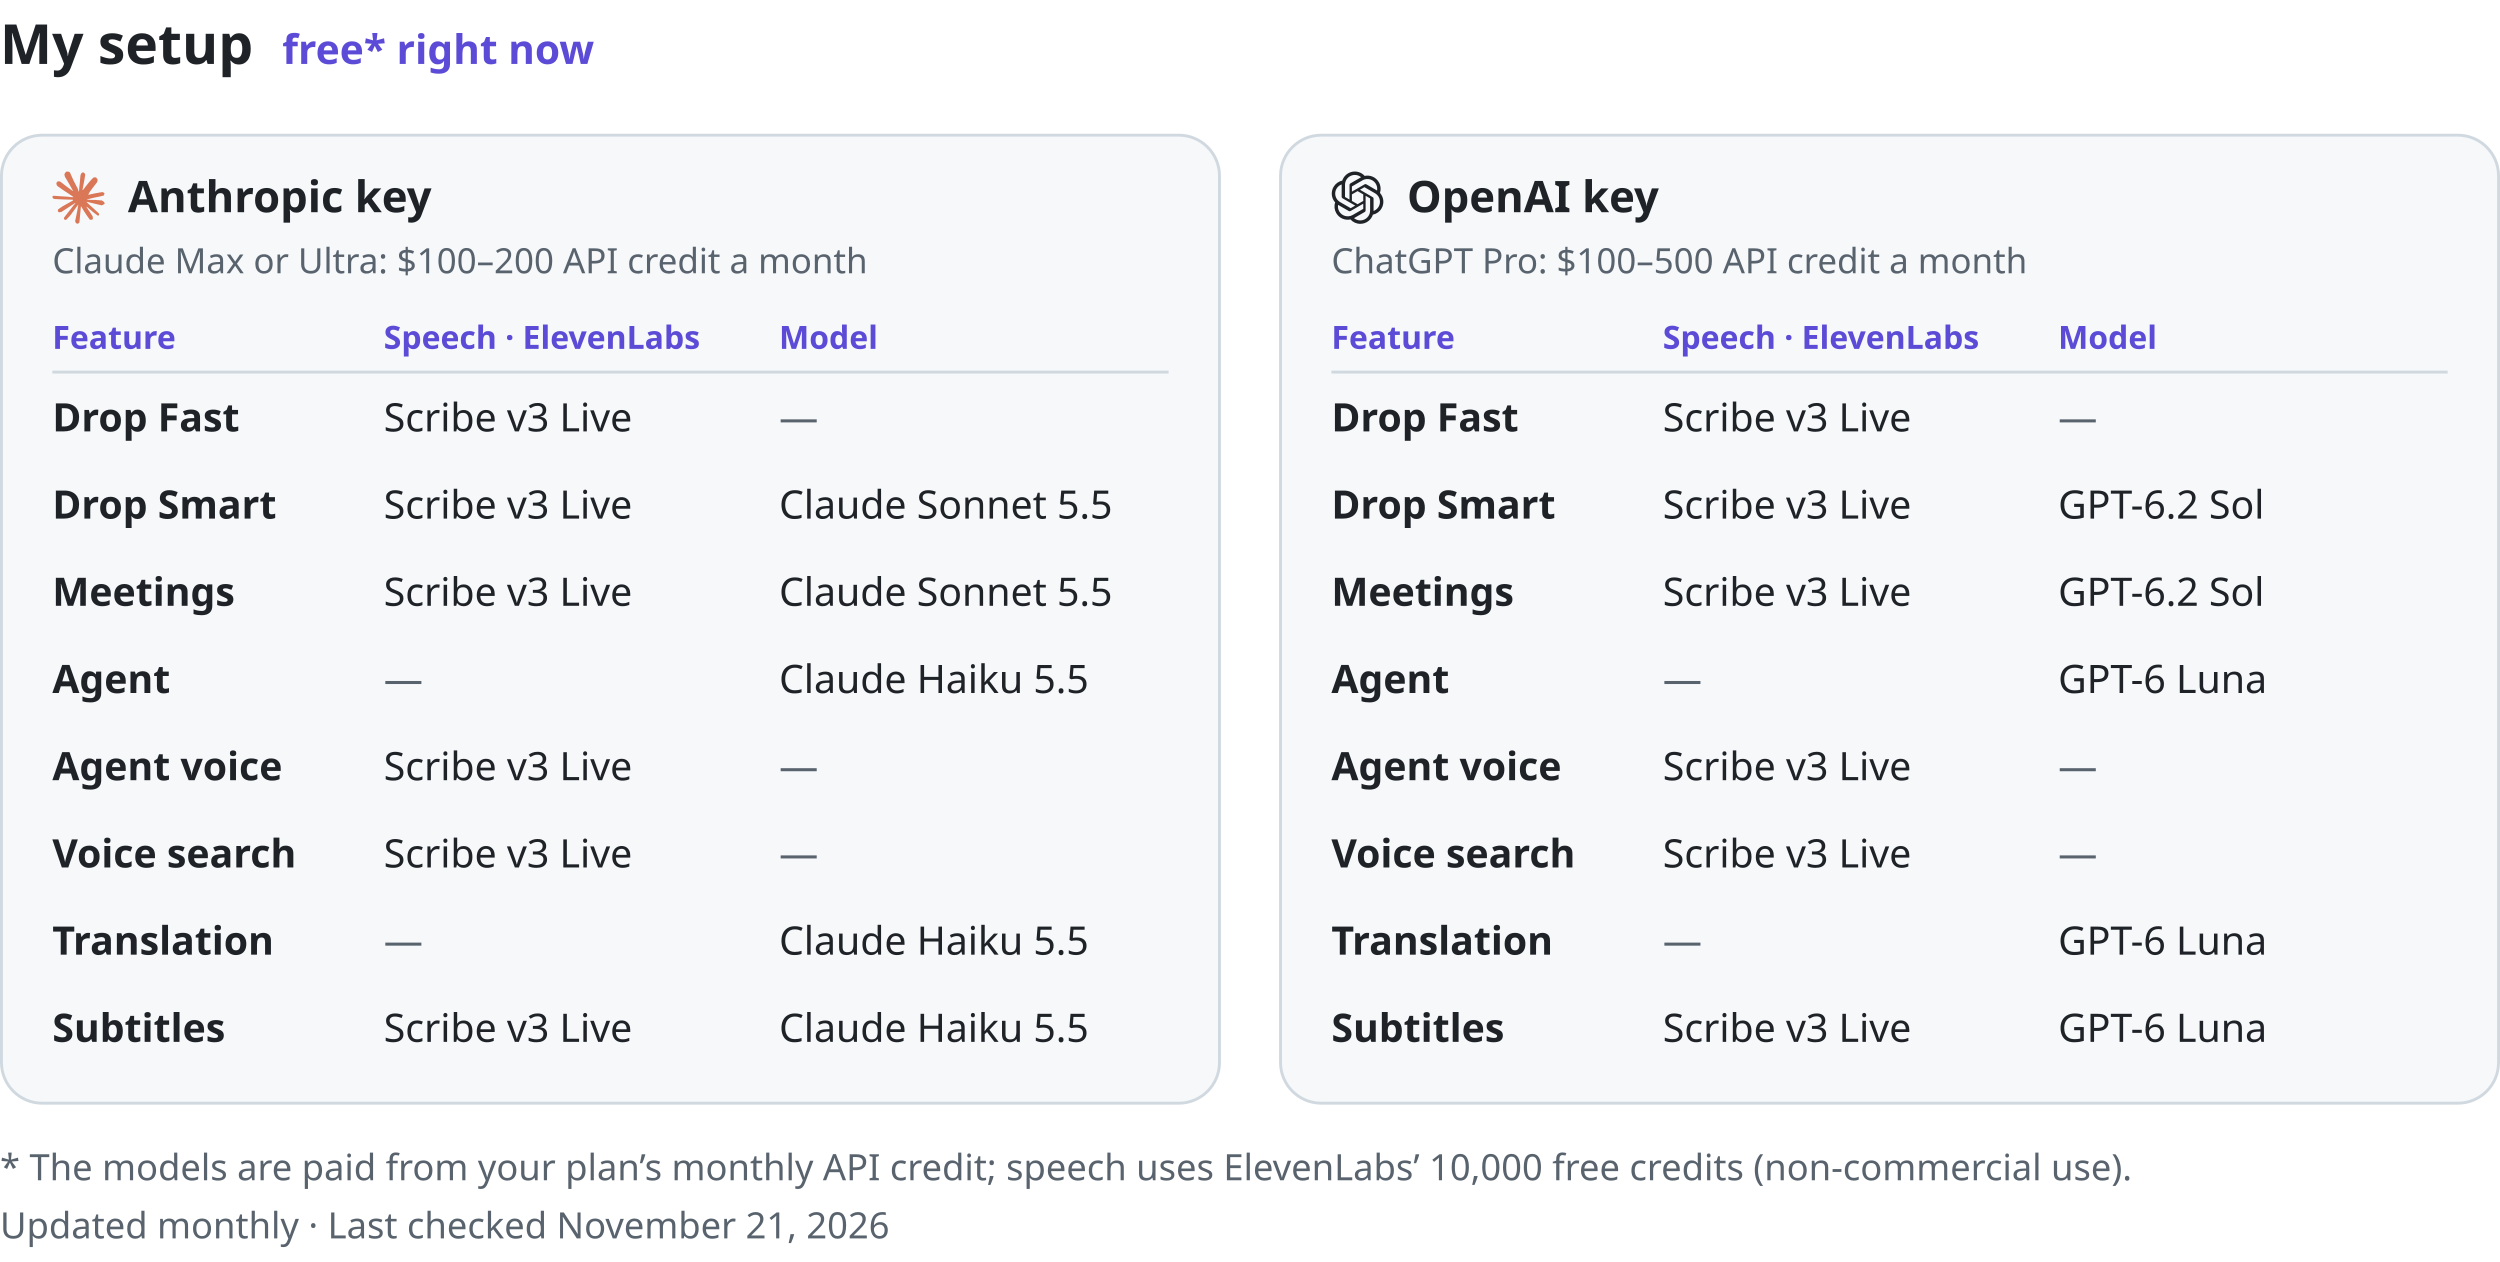
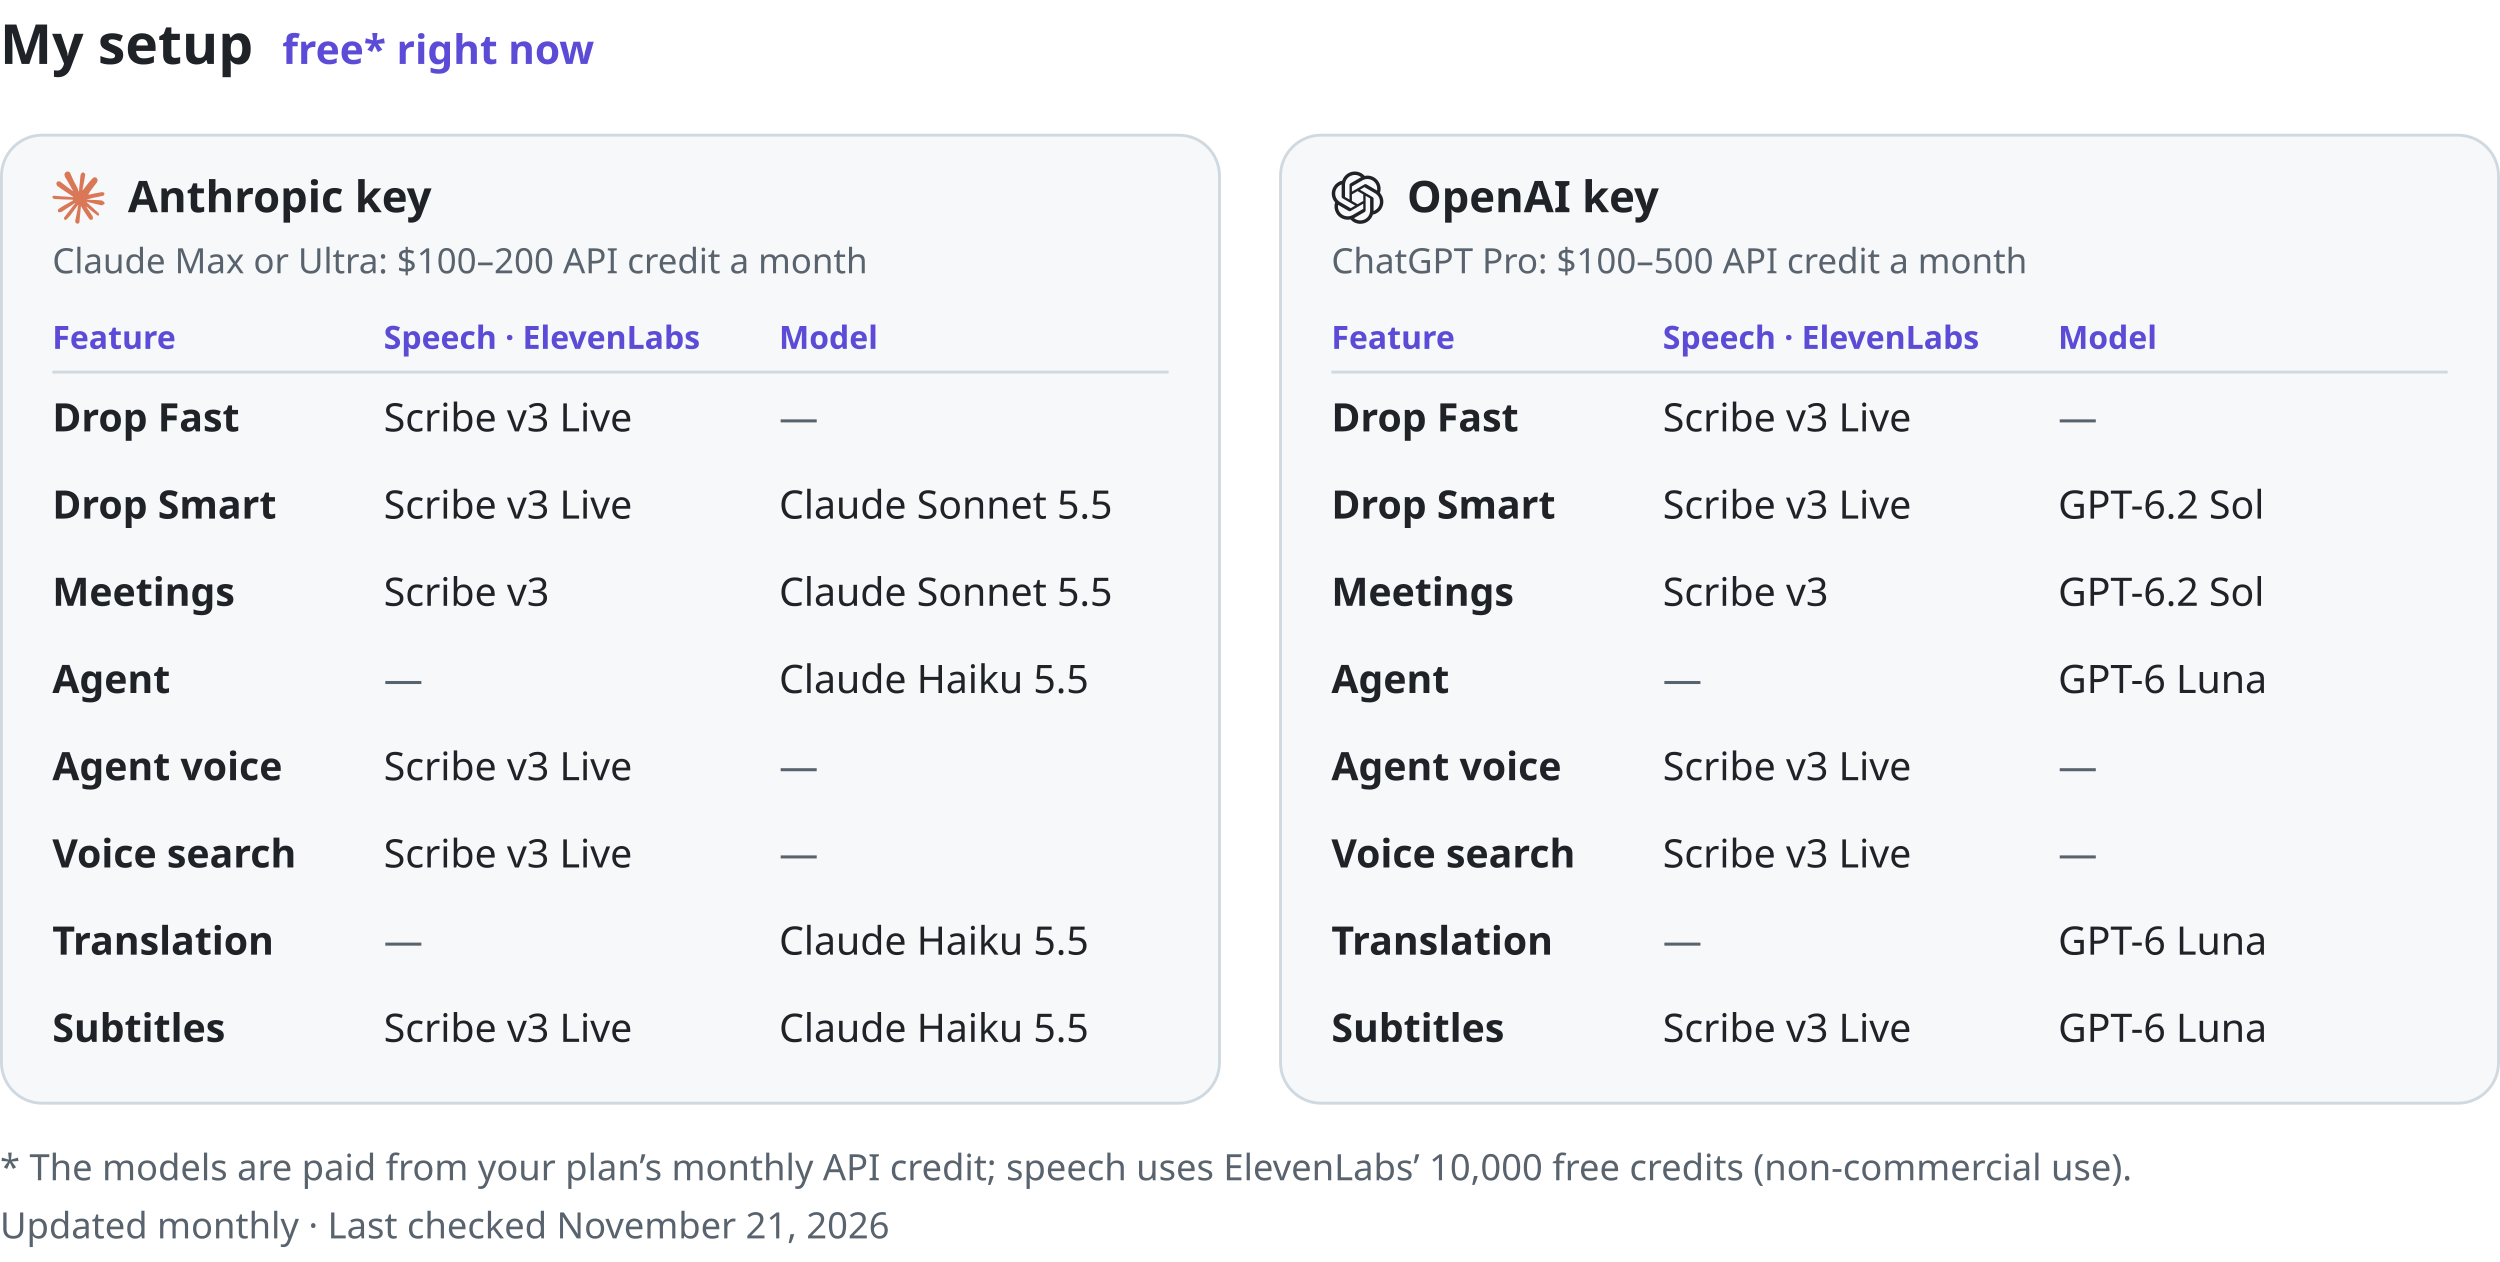
<svg xmlns="http://www.w3.org/2000/svg" width="860" height="434" viewBox="0 0 860 434">
  <text x="0" y="22" font-family="-apple-system, BlinkMacSystemFont, 'Segoe UI', 'Noto Sans', Helvetica, Arial, sans-serif" font-size="19" font-weight="700" fill="#1f2328">My setup<tspan dx="10" font-size="14" font-weight="600" fill="#5b4bd6">free* right now</tspan>
  </text>
  <rect x="0.5" y="46.5" width="419.0" height="333" rx="14" fill="#f6f8fa" stroke="#d1d9e0" />
  <svg x="18.0" y="59" width="18" height="18" fill="#d97757" role="img" viewBox="0 0 24 24">
    <path d="m4.714 15.956 4.717-2.647.079-.231-.079-.128h-.231l-.789-.049-2.696-.073-2.337-.097-2.265-.121-.571-.121-.534-.704.055-.352.48-.322.686.061 1.518.103 2.277.158 1.651.097 2.447.255h.389l.055-.158-.134-.097-.103-.097L6.973 9.836l-2.55-1.688-1.336-.971-.723-.492-.364-.461-.158-1.008.656-.723.88.061.225.061.892.686 1.906 1.475 2.489 1.834.364.303.146-.103.018-.073-.164-.273-1.354-2.447-1.445-2.489-.643-1.032-.17-.619c-.061-.255-.103-.467-.103-.729L6.287.134 6.7 0l.996.134.419.364.619 1.415 1.002 2.228 1.554 3.03.455.898.243.832.091.255h.158v-.146l.128-1.706.237-2.095.231-2.696.079-.759.376-.911.747-.492.583.279.48.686-.067.443-.285 1.852-.559 2.902-.364 1.943h.212l.243-.243.984-1.305 1.651-2.064.729-.82.85-.905.546-.431h1.032l.759 1.129-.34 1.166-1.062 1.348-.88 1.141-1.263 1.7-.789 1.36.073.109.188-.018 2.853-.607 1.542-.279 1.84-.316.832.389.091.395-.328.807-1.967.486-2.307.461-3.436.814-.043.03.049.061 1.548.146.662.036h1.621l3.018.225.789.522.474.638-.079.486-1.214.619-1.639-.389-3.825-.911-1.311-.328h-.182v.109l1.093 1.069 2.003 1.809 2.507 2.331.128.577-.322.455-.34-.049-2.204-1.657-.85-.747-1.925-1.621h-.128v.17l.443.65 2.344 3.521.121 1.081-.17.352-.607.212-.668-.121-1.372-1.925L14.38 17.959l-1.141-1.943-.14.079-.674 7.255-.316.37-.729.279-.607-.461-.322-.747.322-1.475.389-1.925.316-1.53.285-1.9.17-.631-.012-.043-.14.018-1.433 1.967-2.18 2.945-1.724 1.846-.413.164-.716-.37.067-.662.401-.589 2.386-3.036 1.439-1.882.929-1.087-.006-.158h-.055l-6.338 4.116-1.129.146-.486-.455.061-.747.231-.243 1.906-1.311Z" />
  </svg>
  <text x="44.0" y="73" font-family="-apple-system, BlinkMacSystemFont, 'Segoe UI', 'Noto Sans', Helvetica, Arial, sans-serif" font-size="15" font-weight="600" fill="#1f2328">Anthropic key</text>
  <text x="18.0" y="94" font-family="-apple-system, BlinkMacSystemFont, 'Segoe UI', 'Noto Sans', Helvetica, Arial, sans-serif" font-size="12.0" fill="#59636e">Claude Max or Ultra: $100–200 API credit a month</text>
  <text x="18.0" y="120" font-family="-apple-system, BlinkMacSystemFont, 'Segoe UI', 'Noto Sans', Helvetica, Arial, sans-serif" font-size="11.0" font-weight="600" fill="#5b4bd6">Feature</text>
  <text x="132.0" y="120" font-family="-apple-system, BlinkMacSystemFont, 'Segoe UI', 'Noto Sans', Helvetica, Arial, sans-serif" font-size="11.0" font-weight="600" fill="#5b4bd6">Speech · ElevenLabs</text>
  <text x="268.0" y="120" font-family="-apple-system, BlinkMacSystemFont, 'Segoe UI', 'Noto Sans', Helvetica, Arial, sans-serif" font-size="11.0" font-weight="600" fill="#5b4bd6">Model</text>
  <line x1="18.0" y1="128" x2="402.0" y2="128" stroke="#d1d9e0" />
  <text x="18.0" y="148.4" font-family="-apple-system, BlinkMacSystemFont, 'Segoe UI', 'Noto Sans', Helvetica, Arial, sans-serif" font-size="13.5" font-weight="600" fill="#1f2328">Drop Fast</text>
  <text x="132.0" y="148.4" font-family="-apple-system, BlinkMacSystemFont, 'Segoe UI', 'Noto Sans', Helvetica, Arial, sans-serif" font-size="13.5" font-weight="400" fill="#1f2328">Scribe v3 Live</text>
  <text x="268.0" y="148.4" font-family="-apple-system, BlinkMacSystemFont, 'Segoe UI', 'Noto Sans', Helvetica, Arial, sans-serif" font-size="13.5" font-weight="400" fill="#59636e">—</text>
  <text x="18.0" y="178.4" font-family="-apple-system, BlinkMacSystemFont, 'Segoe UI', 'Noto Sans', Helvetica, Arial, sans-serif" font-size="13.5" font-weight="600" fill="#1f2328">Drop Smart</text>
  <text x="132.0" y="178.4" font-family="-apple-system, BlinkMacSystemFont, 'Segoe UI', 'Noto Sans', Helvetica, Arial, sans-serif" font-size="13.5" font-weight="400" fill="#1f2328">Scribe v3 Live</text>
  <text x="268.0" y="178.4" font-family="-apple-system, BlinkMacSystemFont, 'Segoe UI', 'Noto Sans', Helvetica, Arial, sans-serif" font-size="13.5" font-weight="400" fill="#1f2328">Claude Sonnet 5.5</text>
  <text x="18.0" y="208.4" font-family="-apple-system, BlinkMacSystemFont, 'Segoe UI', 'Noto Sans', Helvetica, Arial, sans-serif" font-size="13.5" font-weight="600" fill="#1f2328">Meetings</text>
-   <text x="132.0" y="208.4" font-family="-apple-system, BlinkMacSystemFont, 'Segoe UI', 'Noto Sans', Helvetica, Arial, sans-serif" font-size="13.5" font-weight="400" fill="#1f2328">Scribe v3 Live</text>
+   <text x="132.0" y="208.4" font-family="-apple-system, BlinkMacSystemFont, 'Segoe UI', 'Noto Sans', Helvetica, Arial, sans-serif" font-size="13.5" font-weight="400" fill="#1f2328">Scribe v3</text>
  <text x="268.0" y="208.4" font-family="-apple-system, BlinkMacSystemFont, 'Segoe UI', 'Noto Sans', Helvetica, Arial, sans-serif" font-size="13.5" font-weight="400" fill="#1f2328">Claude Sonnet 5.5</text>
  <text x="18.0" y="238.4" font-family="-apple-system, BlinkMacSystemFont, 'Segoe UI', 'Noto Sans', Helvetica, Arial, sans-serif" font-size="13.5" font-weight="600" fill="#1f2328">Agent</text>
  <text x="132.0" y="238.4" font-family="-apple-system, BlinkMacSystemFont, 'Segoe UI', 'Noto Sans', Helvetica, Arial, sans-serif" font-size="13.5" font-weight="400" fill="#59636e">—</text>
  <text x="268.0" y="238.4" font-family="-apple-system, BlinkMacSystemFont, 'Segoe UI', 'Noto Sans', Helvetica, Arial, sans-serif" font-size="13.5" font-weight="400" fill="#1f2328">Claude Haiku 5.5</text>
  <text x="18.0" y="268.4" font-family="-apple-system, BlinkMacSystemFont, 'Segoe UI', 'Noto Sans', Helvetica, Arial, sans-serif" font-size="13.5" font-weight="600" fill="#1f2328">Agent voice</text>
  <text x="132.0" y="268.4" font-family="-apple-system, BlinkMacSystemFont, 'Segoe UI', 'Noto Sans', Helvetica, Arial, sans-serif" font-size="13.5" font-weight="400" fill="#1f2328">Scribe v3 Live</text>
  <text x="268.0" y="268.4" font-family="-apple-system, BlinkMacSystemFont, 'Segoe UI', 'Noto Sans', Helvetica, Arial, sans-serif" font-size="13.5" font-weight="400" fill="#59636e">—</text>
  <text x="18.0" y="298.4" font-family="-apple-system, BlinkMacSystemFont, 'Segoe UI', 'Noto Sans', Helvetica, Arial, sans-serif" font-size="13.5" font-weight="600" fill="#1f2328">Voice search</text>
  <text x="132.0" y="298.4" font-family="-apple-system, BlinkMacSystemFont, 'Segoe UI', 'Noto Sans', Helvetica, Arial, sans-serif" font-size="13.5" font-weight="400" fill="#1f2328">Scribe v3 Live</text>
  <text x="268.0" y="298.4" font-family="-apple-system, BlinkMacSystemFont, 'Segoe UI', 'Noto Sans', Helvetica, Arial, sans-serif" font-size="13.5" font-weight="400" fill="#59636e">—</text>
  <text x="18.0" y="328.4" font-family="-apple-system, BlinkMacSystemFont, 'Segoe UI', 'Noto Sans', Helvetica, Arial, sans-serif" font-size="13.5" font-weight="600" fill="#1f2328">Translation</text>
  <text x="132.0" y="328.4" font-family="-apple-system, BlinkMacSystemFont, 'Segoe UI', 'Noto Sans', Helvetica, Arial, sans-serif" font-size="13.5" font-weight="400" fill="#59636e">—</text>
  <text x="268.0" y="328.4" font-family="-apple-system, BlinkMacSystemFont, 'Segoe UI', 'Noto Sans', Helvetica, Arial, sans-serif" font-size="13.5" font-weight="400" fill="#1f2328">Claude Haiku 5.5</text>
  <text x="18.0" y="358.4" font-family="-apple-system, BlinkMacSystemFont, 'Segoe UI', 'Noto Sans', Helvetica, Arial, sans-serif" font-size="13.5" font-weight="600" fill="#1f2328">Subtitles</text>
  <text x="132.0" y="358.4" font-family="-apple-system, BlinkMacSystemFont, 'Segoe UI', 'Noto Sans', Helvetica, Arial, sans-serif" font-size="13.5" font-weight="400" fill="#1f2328">Scribe v3 Live</text>
  <text x="268.0" y="358.4" font-family="-apple-system, BlinkMacSystemFont, 'Segoe UI', 'Noto Sans', Helvetica, Arial, sans-serif" font-size="13.5" font-weight="400" fill="#1f2328">Claude Haiku 5.5</text>
  <rect x="440.5" y="46.5" width="419.0" height="333" rx="14" fill="#f6f8fa" stroke="#d1d9e0" />
  <svg x="458.0" y="59" width="18" height="18" fill="#1f2328" role="img" viewBox="0 0 24 24">
    <path d="M22.282 9.821a5.985 5.985 0 0 0-.516-4.911 6.046 6.046 0 0 0-6.51-2.9A6.065 6.065 0 0 0 4.981 4.182a5.985 5.985 0 0 0-3.998 2.9 6.046 6.046 0 0 0 .743 7.097 5.98 5.98 0 0 0 .511 4.911 6.051 6.051 0 0 0 6.515 2.9A5.985 5.985 0 0 0 13.26 24a6.056 6.056 0 0 0 5.772-4.206 5.989 5.989 0 0 0 3.998-2.9 6.056 6.056 0 0 0-.748-7.073zm-9.022 12.608a4.476 4.476 0 0 1-2.876-1.041l.142-.08 4.778-2.758a.795.795 0 0 0 .393-.681v-6.737l2.02 1.169a.071.071 0 0 1 .038.052v5.583a4.504 4.504 0 0 1-4.495 4.494zm-9.661-4.125a4.471 4.471 0 0 1-.535-3.014l.142.085 4.783 2.758a.771.771 0 0 0 .781 0l5.843-3.369v2.332a.08.08 0 0 1-.033.061L9.74 19.95a4.499 4.499 0 0 1-6.141-1.646zM2.341 7.896a4.485 4.485 0 0 1 2.365-1.973V11.6a.766.766 0 0 0 .388.676l5.814 3.354-2.02 1.169a.076.076 0 0 1-.071 0l-4.83-2.787A4.504 4.504 0 0 1 2.341 7.872zm16.596 3.856L13.104 8.364 15.119 7.2a.076.076 0 0 1 .071 0l4.83 2.791a4.494 4.494 0 0 1-.676 8.104v-5.677a.79.79 0 0 0-.407-.667zm2.011-3.023l-.142-.085-4.774-2.782a.776.776 0 0 0-.785 0L9.409 9.23V6.897a.066.066 0 0 1 .028-.061l4.83-2.787a4.499 4.499 0 0 1 6.68 4.66zM8.306 12.863l-2.02-1.164a.08.08 0 0 1-.038-.057V6.074a4.499 4.499 0 0 1 7.376-3.454l-.142.081L8.704 5.459a.795.795 0 0 0-.393.681zm1.098-2.365l2.602-1.5 2.607 1.5v2.999l-2.597 1.5-2.607-1.5Z" />
  </svg>
  <text x="484.0" y="73" font-family="-apple-system, BlinkMacSystemFont, 'Segoe UI', 'Noto Sans', Helvetica, Arial, sans-serif" font-size="15" font-weight="600" fill="#1f2328">OpenAI key</text>
  <text x="458.0" y="94" font-family="-apple-system, BlinkMacSystemFont, 'Segoe UI', 'Noto Sans', Helvetica, Arial, sans-serif" font-size="12.0" fill="#59636e">ChatGPT Pro: $100–500 API credit a month</text>
  <text x="458.0" y="120" font-family="-apple-system, BlinkMacSystemFont, 'Segoe UI', 'Noto Sans', Helvetica, Arial, sans-serif" font-size="11.0" font-weight="600" fill="#5b4bd6">Feature</text>
  <text x="572.0" y="120" font-family="-apple-system, BlinkMacSystemFont, 'Segoe UI', 'Noto Sans', Helvetica, Arial, sans-serif" font-size="11.0" font-weight="600" fill="#5b4bd6">Speech · ElevenLabs</text>
  <text x="708.0" y="120" font-family="-apple-system, BlinkMacSystemFont, 'Segoe UI', 'Noto Sans', Helvetica, Arial, sans-serif" font-size="11.0" font-weight="600" fill="#5b4bd6">Model</text>
  <line x1="458.0" y1="128" x2="842.0" y2="128" stroke="#d1d9e0" />
  <text x="458.0" y="148.4" font-family="-apple-system, BlinkMacSystemFont, 'Segoe UI', 'Noto Sans', Helvetica, Arial, sans-serif" font-size="13.5" font-weight="600" fill="#1f2328">Drop Fast</text>
  <text x="572.0" y="148.4" font-family="-apple-system, BlinkMacSystemFont, 'Segoe UI', 'Noto Sans', Helvetica, Arial, sans-serif" font-size="13.5" font-weight="400" fill="#1f2328">Scribe v3 Live</text>
  <text x="708.0" y="148.4" font-family="-apple-system, BlinkMacSystemFont, 'Segoe UI', 'Noto Sans', Helvetica, Arial, sans-serif" font-size="13.5" font-weight="400" fill="#59636e">—</text>
  <text x="458.0" y="178.4" font-family="-apple-system, BlinkMacSystemFont, 'Segoe UI', 'Noto Sans', Helvetica, Arial, sans-serif" font-size="13.5" font-weight="600" fill="#1f2328">Drop Smart</text>
  <text x="572.0" y="178.4" font-family="-apple-system, BlinkMacSystemFont, 'Segoe UI', 'Noto Sans', Helvetica, Arial, sans-serif" font-size="13.5" font-weight="400" fill="#1f2328">Scribe v3 Live</text>
  <text x="708.0" y="178.4" font-family="-apple-system, BlinkMacSystemFont, 'Segoe UI', 'Noto Sans', Helvetica, Arial, sans-serif" font-size="13.5" font-weight="400" fill="#1f2328">GPT-6.2 Sol</text>
  <text x="458.0" y="208.4" font-family="-apple-system, BlinkMacSystemFont, 'Segoe UI', 'Noto Sans', Helvetica, Arial, sans-serif" font-size="13.5" font-weight="600" fill="#1f2328">Meetings</text>
-   <text x="572.0" y="208.4" font-family="-apple-system, BlinkMacSystemFont, 'Segoe UI', 'Noto Sans', Helvetica, Arial, sans-serif" font-size="13.5" font-weight="400" fill="#1f2328">Scribe v3 Live</text>
+   <text x="572.0" y="208.4" font-family="-apple-system, BlinkMacSystemFont, 'Segoe UI', 'Noto Sans', Helvetica, Arial, sans-serif" font-size="13.5" font-weight="400" fill="#1f2328">Scribe v3</text>
  <text x="708.0" y="208.4" font-family="-apple-system, BlinkMacSystemFont, 'Segoe UI', 'Noto Sans', Helvetica, Arial, sans-serif" font-size="13.5" font-weight="400" fill="#1f2328">GPT-6.2 Sol</text>
  <text x="458.0" y="238.4" font-family="-apple-system, BlinkMacSystemFont, 'Segoe UI', 'Noto Sans', Helvetica, Arial, sans-serif" font-size="13.5" font-weight="600" fill="#1f2328">Agent</text>
  <text x="572.0" y="238.4" font-family="-apple-system, BlinkMacSystemFont, 'Segoe UI', 'Noto Sans', Helvetica, Arial, sans-serif" font-size="13.5" font-weight="400" fill="#59636e">—</text>
  <text x="708.0" y="238.4" font-family="-apple-system, BlinkMacSystemFont, 'Segoe UI', 'Noto Sans', Helvetica, Arial, sans-serif" font-size="13.5" font-weight="400" fill="#1f2328">GPT-6 Luna</text>
  <text x="458.0" y="268.4" font-family="-apple-system, BlinkMacSystemFont, 'Segoe UI', 'Noto Sans', Helvetica, Arial, sans-serif" font-size="13.5" font-weight="600" fill="#1f2328">Agent voice</text>
  <text x="572.0" y="268.4" font-family="-apple-system, BlinkMacSystemFont, 'Segoe UI', 'Noto Sans', Helvetica, Arial, sans-serif" font-size="13.5" font-weight="400" fill="#1f2328">Scribe v3 Live</text>
  <text x="708.0" y="268.4" font-family="-apple-system, BlinkMacSystemFont, 'Segoe UI', 'Noto Sans', Helvetica, Arial, sans-serif" font-size="13.5" font-weight="400" fill="#59636e">—</text>
  <text x="458.0" y="298.4" font-family="-apple-system, BlinkMacSystemFont, 'Segoe UI', 'Noto Sans', Helvetica, Arial, sans-serif" font-size="13.5" font-weight="600" fill="#1f2328">Voice search</text>
  <text x="572.0" y="298.4" font-family="-apple-system, BlinkMacSystemFont, 'Segoe UI', 'Noto Sans', Helvetica, Arial, sans-serif" font-size="13.5" font-weight="400" fill="#1f2328">Scribe v3 Live</text>
  <text x="708.0" y="298.4" font-family="-apple-system, BlinkMacSystemFont, 'Segoe UI', 'Noto Sans', Helvetica, Arial, sans-serif" font-size="13.5" font-weight="400" fill="#59636e">—</text>
  <text x="458.0" y="328.4" font-family="-apple-system, BlinkMacSystemFont, 'Segoe UI', 'Noto Sans', Helvetica, Arial, sans-serif" font-size="13.5" font-weight="600" fill="#1f2328">Translation</text>
  <text x="572.0" y="328.4" font-family="-apple-system, BlinkMacSystemFont, 'Segoe UI', 'Noto Sans', Helvetica, Arial, sans-serif" font-size="13.5" font-weight="400" fill="#59636e">—</text>
  <text x="708.0" y="328.4" font-family="-apple-system, BlinkMacSystemFont, 'Segoe UI', 'Noto Sans', Helvetica, Arial, sans-serif" font-size="13.5" font-weight="400" fill="#1f2328">GPT-6 Luna</text>
  <text x="458.0" y="358.4" font-family="-apple-system, BlinkMacSystemFont, 'Segoe UI', 'Noto Sans', Helvetica, Arial, sans-serif" font-size="13.5" font-weight="600" fill="#1f2328">Subtitles</text>
  <text x="572.0" y="358.4" font-family="-apple-system, BlinkMacSystemFont, 'Segoe UI', 'Noto Sans', Helvetica, Arial, sans-serif" font-size="13.5" font-weight="400" fill="#1f2328">Scribe v3 Live</text>
  <text x="708.0" y="358.4" font-family="-apple-system, BlinkMacSystemFont, 'Segoe UI', 'Noto Sans', Helvetica, Arial, sans-serif" font-size="13.5" font-weight="400" fill="#1f2328">GPT-6 Luna</text>
  <text x="0" y="406" font-family="-apple-system, BlinkMacSystemFont, 'Segoe UI', 'Noto Sans', Helvetica, Arial, sans-serif" font-size="12.5" fill="#59636e">* The models are paid from your plan’s monthly API credit; speech uses ElevenLabs’ 10,000 free credits (non-commercial use).</text>
  <text x="0" y="426" font-family="-apple-system, BlinkMacSystemFont, 'Segoe UI', 'Noto Sans', Helvetica, Arial, sans-serif" font-size="12.5" fill="#59636e">Updated monthly · Last checked November 21, 2026</text>
</svg>
